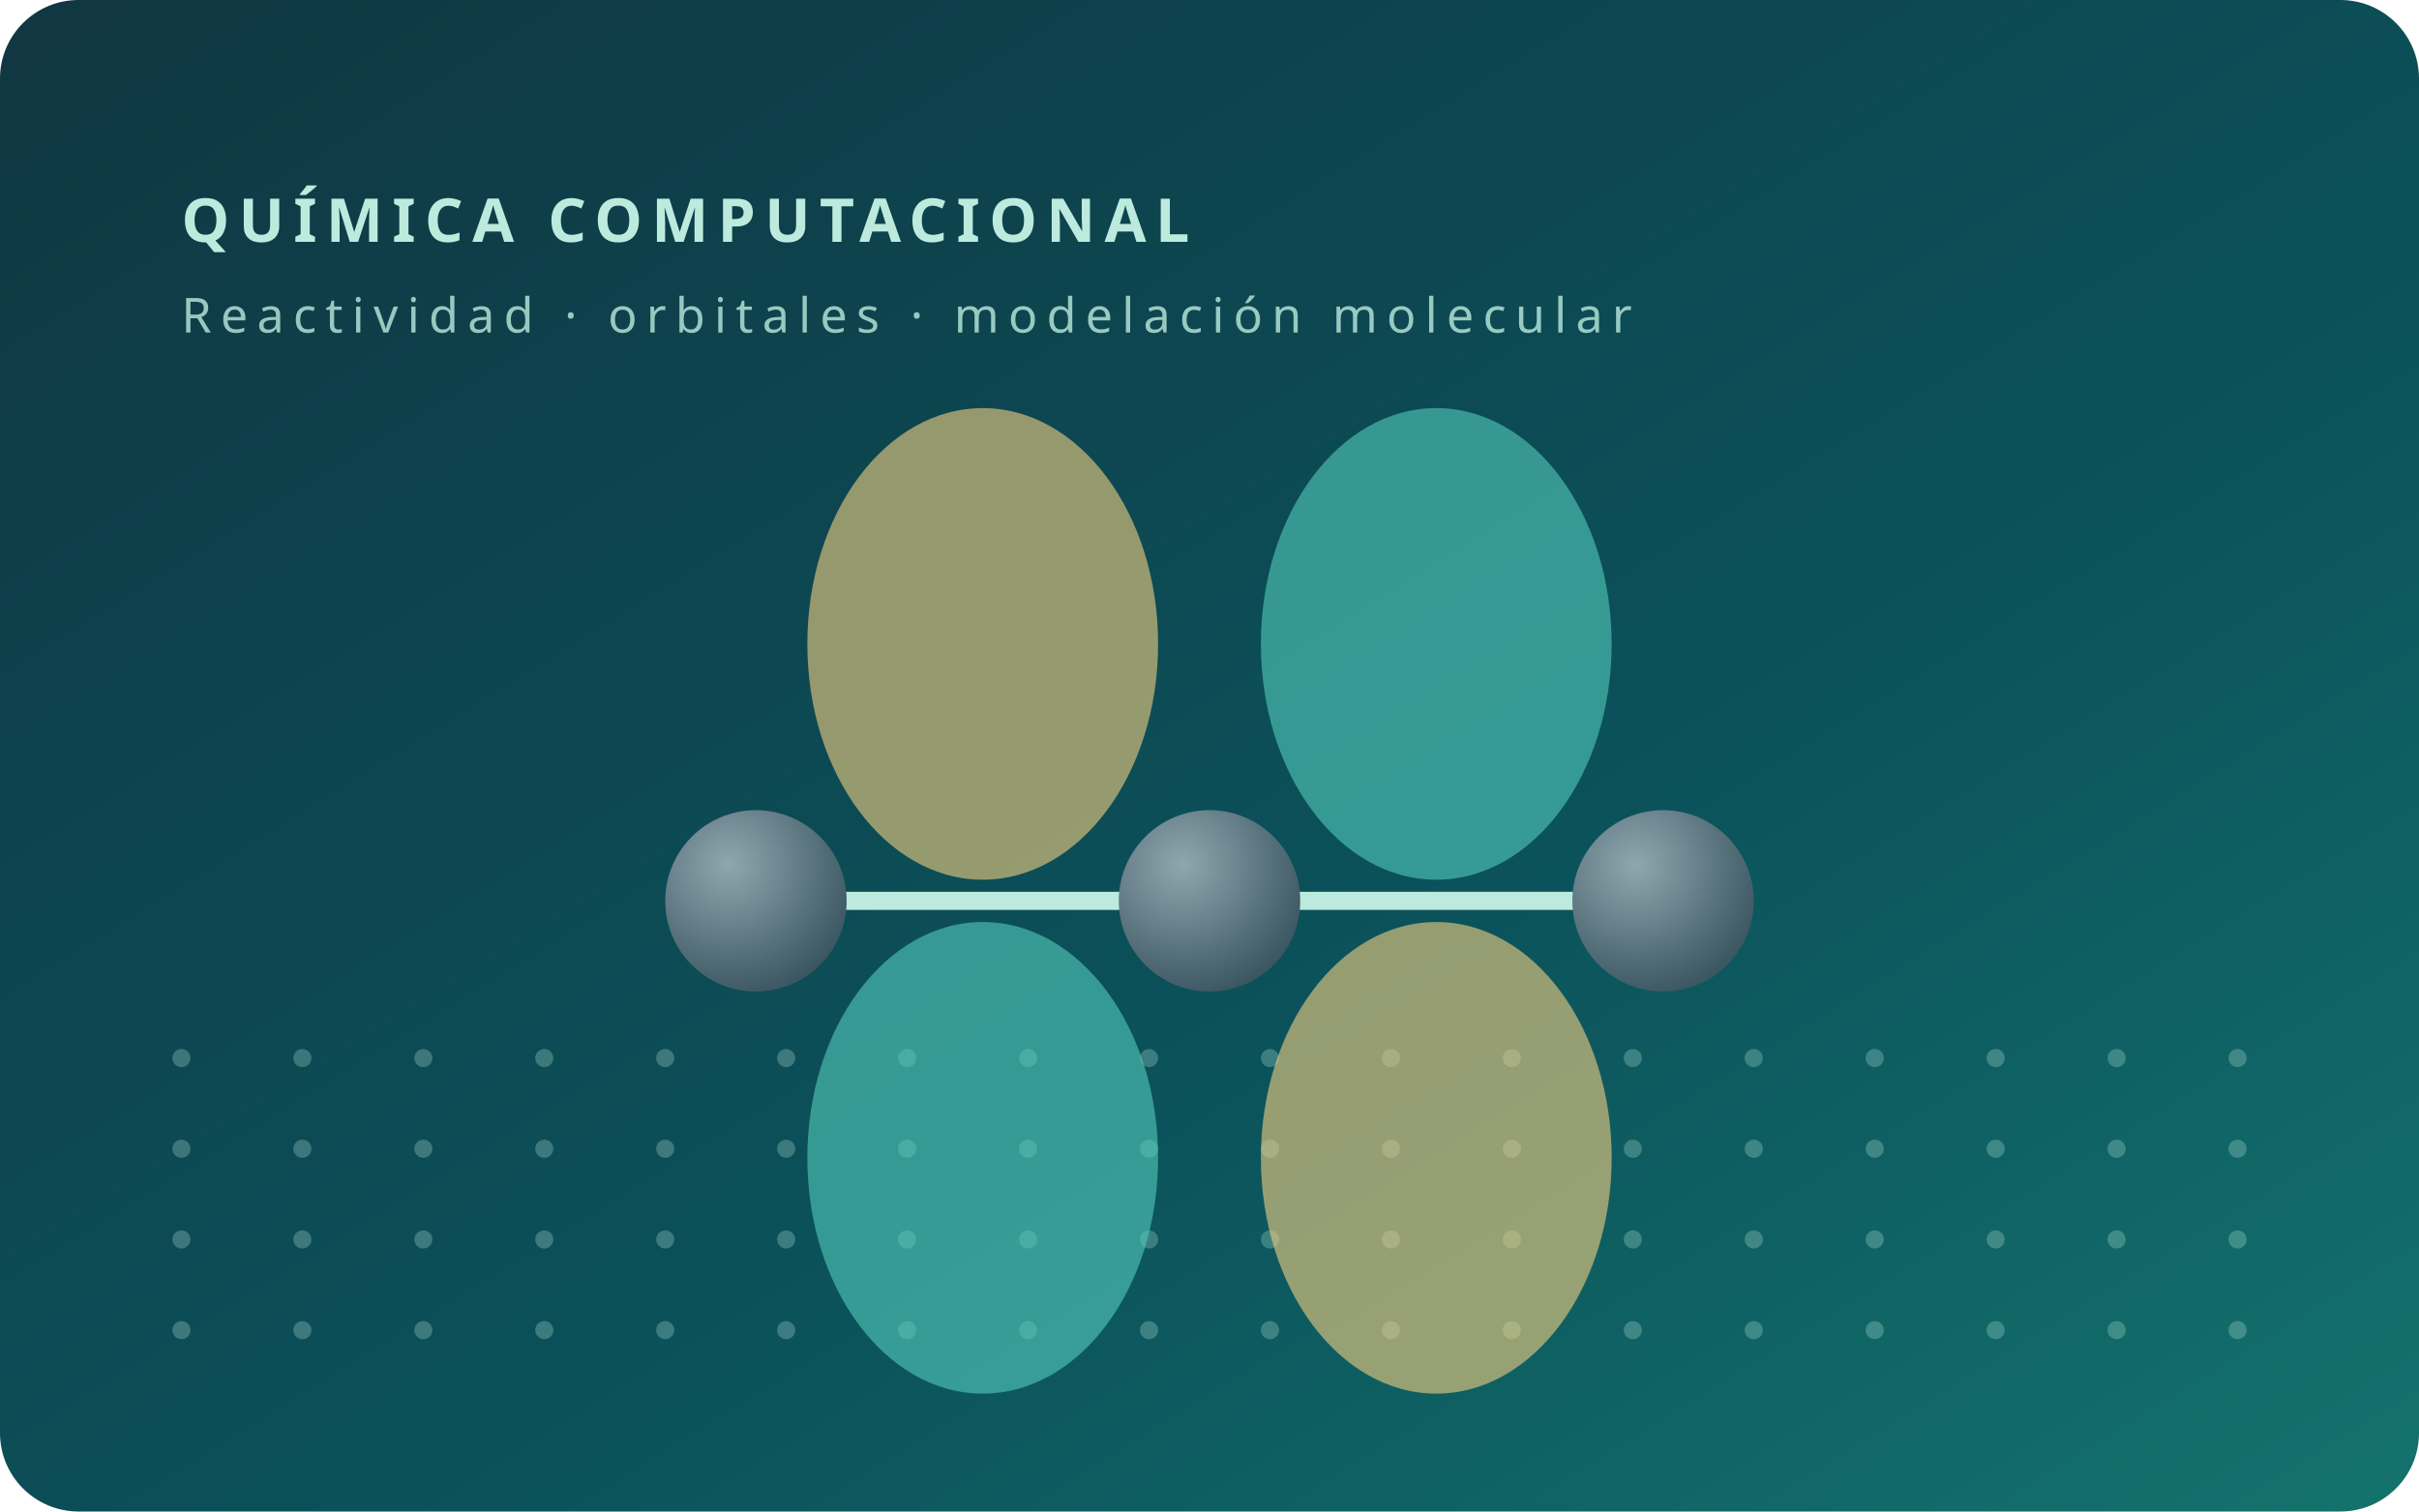
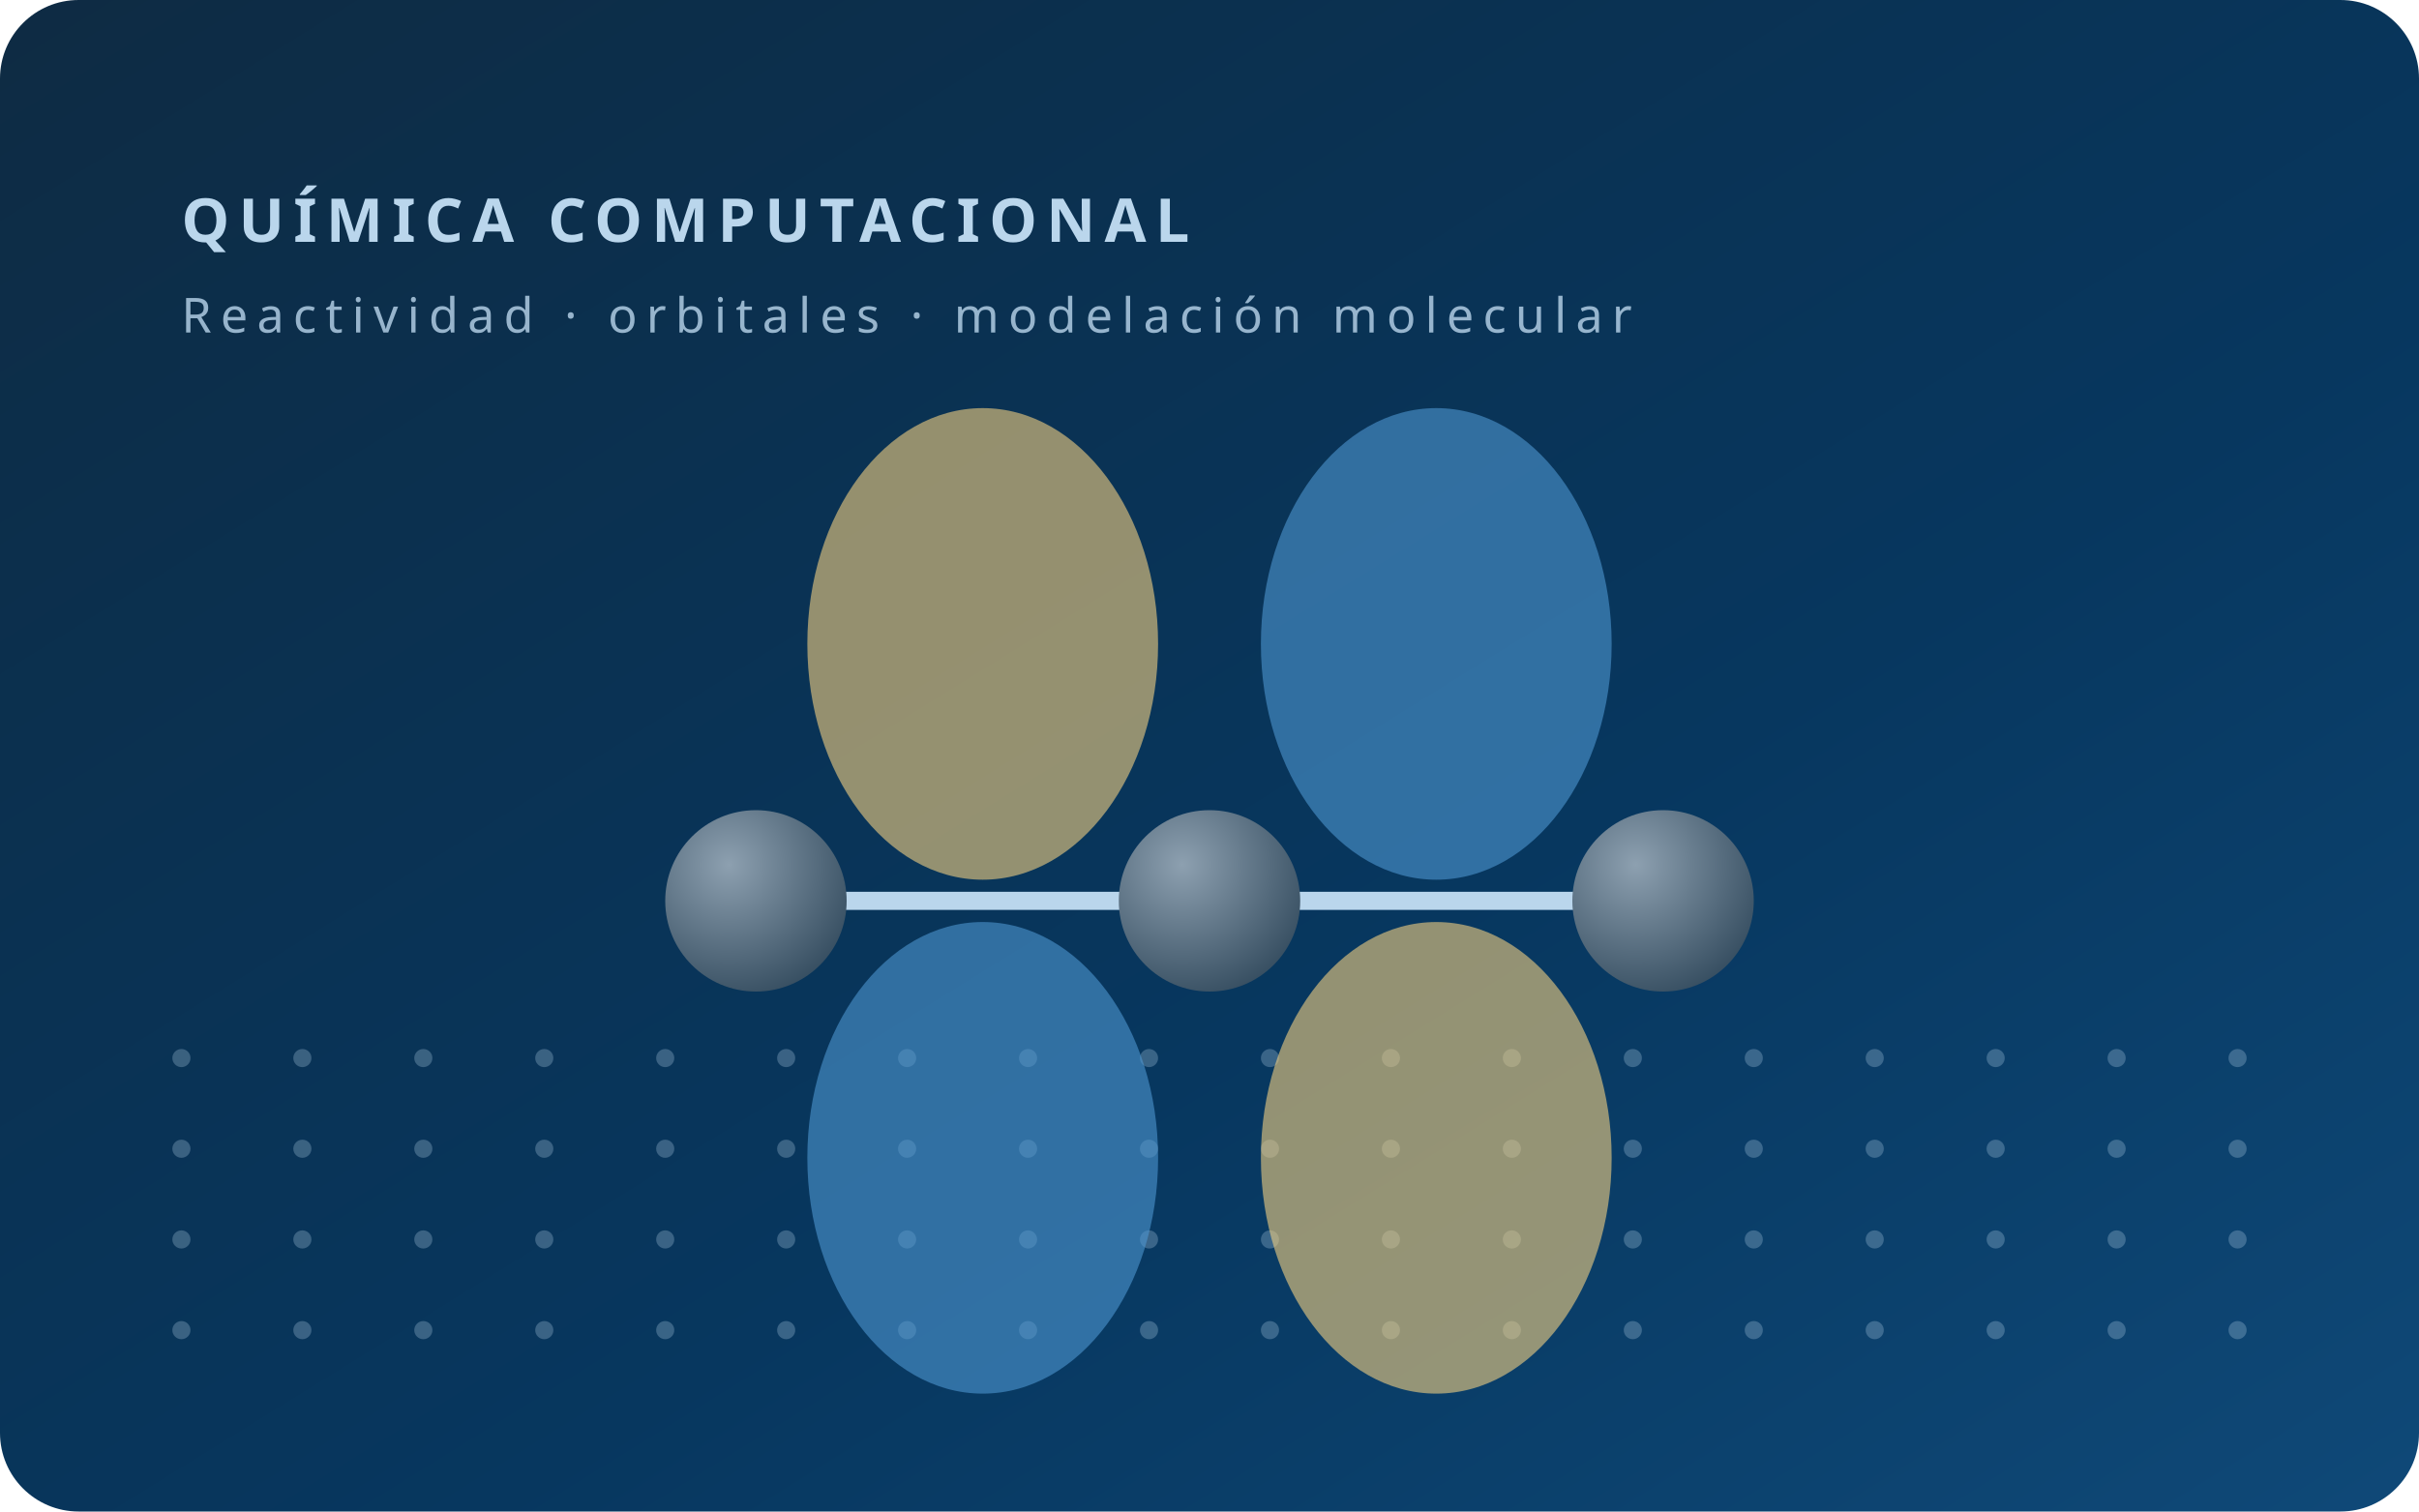
<svg xmlns="http://www.w3.org/2000/svg" viewBox="0 0 800 500" role="img" aria-labelledby="t3 d3">
  <defs>
    <linearGradient id="bg" x1="0" y1="0" x2="1" y2="1">
-       <stop offset="0" stop-color="#103641" />
-       <stop offset=".6" stop-color="#0b525b" />
-       <stop offset="1" stop-color="#14736d" />
+       <stop offset="0" stop-color="#0e2b43" />
+       <stop offset=".6" stop-color="#07375f" />
+       <stop offset="1" stop-color="#0f4978" />
    </linearGradient>
    <radialGradient id="sC" cx=".35" cy=".3" r=".8">
-       <stop offset="0" stop-color="#8fa6ae" />
-       <stop offset="1" stop-color="#34505b" />
+       <stop offset="0" stop-color="#8da0b0" />
+       <stop offset="1" stop-color="#324a5d" />
    </radialGradient>
    <radialGradient id="sO" cx=".35" cy=".3" r=".8">
      <stop offset="0" stop-color="#ffb4a6" />
      <stop offset="1" stop-color="#c2503f" />
    </radialGradient>
    <radialGradient id="sH" cx=".35" cy=".3" r=".8">
      <stop offset="0" stop-color="#ffffff" />
-       <stop offset="1" stop-color="#b9d3cd" />
+       <stop offset="1" stop-color="#b8c7d4" />
    </radialGradient>
    <radialGradient id="sN" cx=".35" cy=".3" r=".8">
      <stop offset="0" stop-color="#a9c6ff" />
      <stop offset="1" stop-color="#3f64b5" />
    </radialGradient>
  </defs>
  <rect width="800" height="500" rx="26" fill="url(#bg)" />
-   <g fill="#bceadd" opacity=".28">
+   <g fill="#bad6ec" opacity=".28">
    <g id="r">
      <circle cx="60" cy="440" r="3" />
      <circle cx="100" cy="440" r="3" />
      <circle cx="140" cy="440" r="3" />
      <circle cx="180" cy="440" r="3" />
      <circle cx="220" cy="440" r="3" />
      <circle cx="260" cy="440" r="3" />
      <circle cx="300" cy="440" r="3" />
      <circle cx="340" cy="440" r="3" />
      <circle cx="380" cy="440" r="3" />
      <circle cx="420" cy="440" r="3" />
      <circle cx="460" cy="440" r="3" />
      <circle cx="500" cy="440" r="3" />
      <circle cx="540" cy="440" r="3" />
      <circle cx="580" cy="440" r="3" />
      <circle cx="620" cy="440" r="3" />
      <circle cx="660" cy="440" r="3" />
      <circle cx="700" cy="440" r="3" />
      <circle cx="740" cy="440" r="3" />
    </g>
    <use href="#r" y="-30" />
    <use href="#r" y="-60" />
    <use href="#r" y="-90" />
  </g>
  <g transform="translate(0,48)">
-     <g stroke="#bceadd" stroke-width="6" stroke-linecap="round">
+     <g stroke="#bad6ec" stroke-width="6" stroke-linecap="round">
      <line x1="250" y1="250" x2="400" y2="250" />
      <line x1="400" y1="250" x2="550" y2="250" />
    </g>
    <g>
      <ellipse cx="325" cy="165" rx="58" ry="78" fill="#f1cf81" opacity=".6" />
-       <ellipse cx="325" cy="335" rx="58" ry="78" fill="#53cbbb" opacity=".6" />
-       <ellipse cx="475" cy="165" rx="58" ry="78" fill="#53cbbb" opacity=".6" />
+       <ellipse cx="325" cy="335" rx="58" ry="78" fill="#4d96d1" opacity=".6" />
+       <ellipse cx="475" cy="165" rx="58" ry="78" fill="#4d96d1" opacity=".6" />
      <ellipse cx="475" cy="335" rx="58" ry="78" fill="#f1cf81" opacity=".6" />
    </g>
    <circle cx="250" cy="250" r="30" fill="url(#sC)" />
    <circle cx="400" cy="250" r="30" fill="url(#sC)" />
    <circle cx="550" cy="250" r="30" fill="url(#sC)" />
  </g>
-   <g fill="#bceadd" font-family="DM Sans,sans-serif" letter-spacing="3">
+   <g fill="#bad6ec" font-family="DM Sans,sans-serif" letter-spacing="3">
    <text x="60" y="80" font-size="20" font-weight="800">QUÍMICA COMPUTACIONAL</text>
    <text x="60" y="110" font-size="16" opacity=".8">Reactividad · orbitales · modelación molecular</text>
  </g>
</svg>
